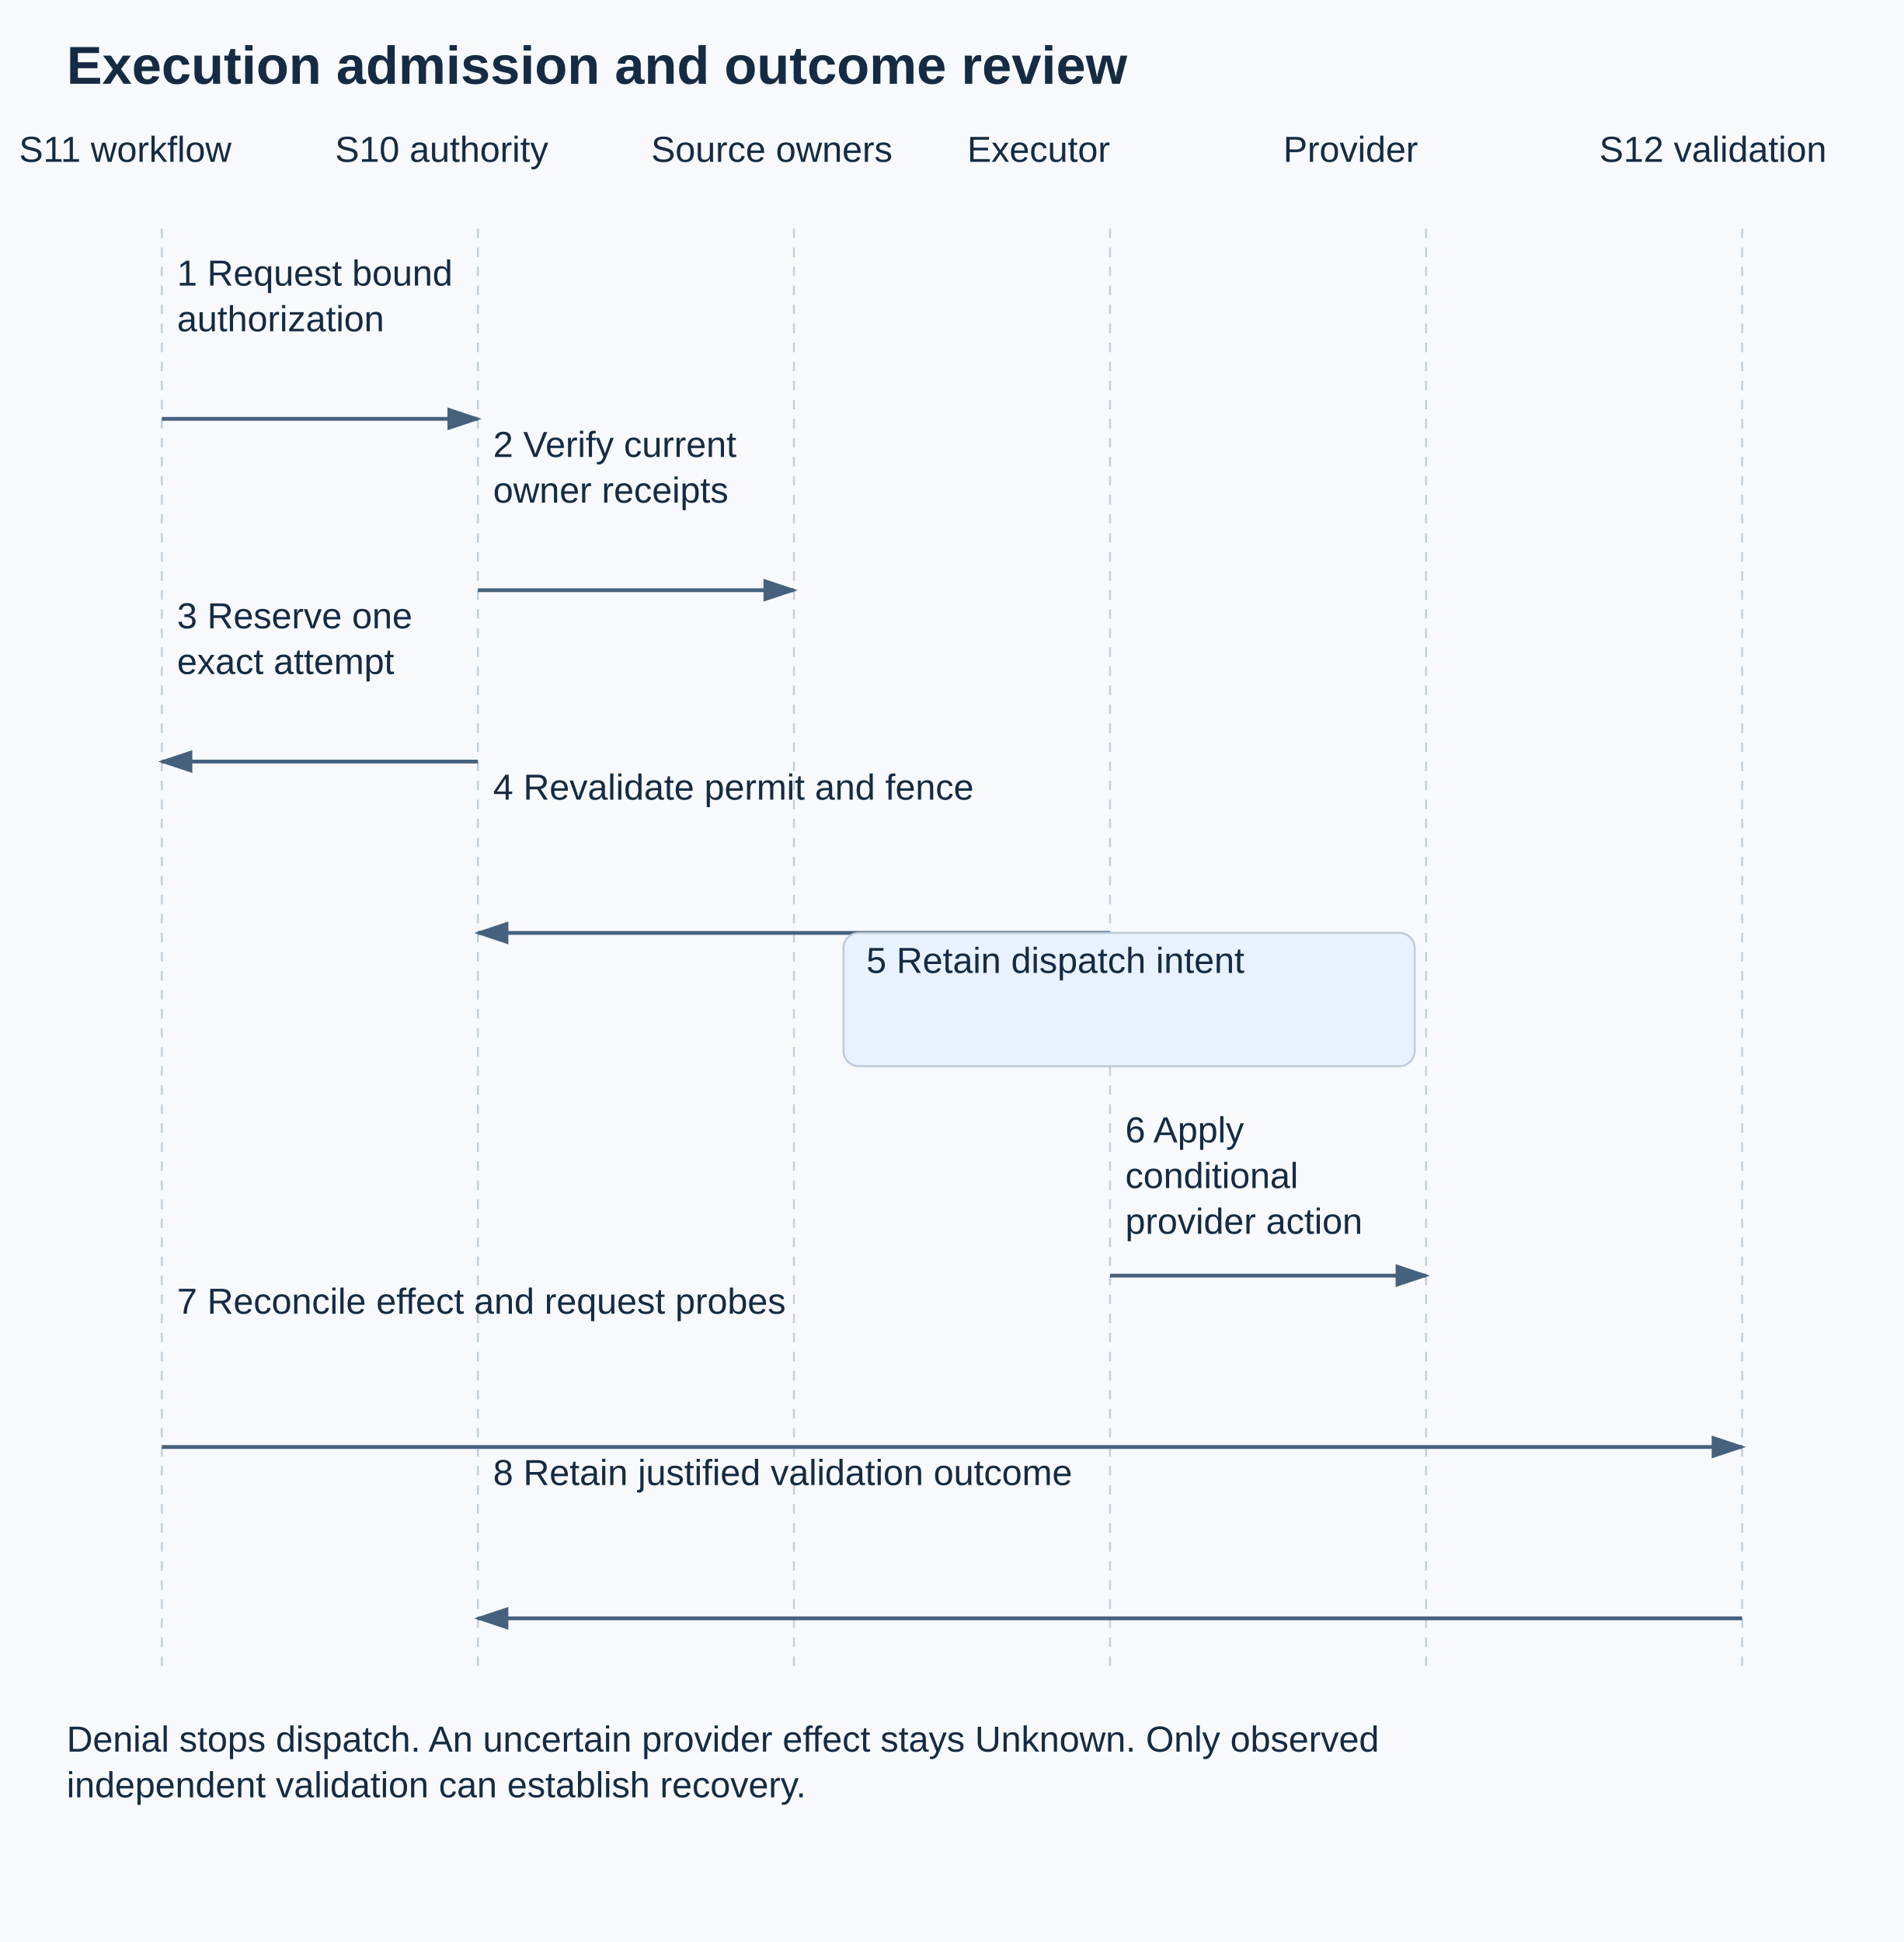
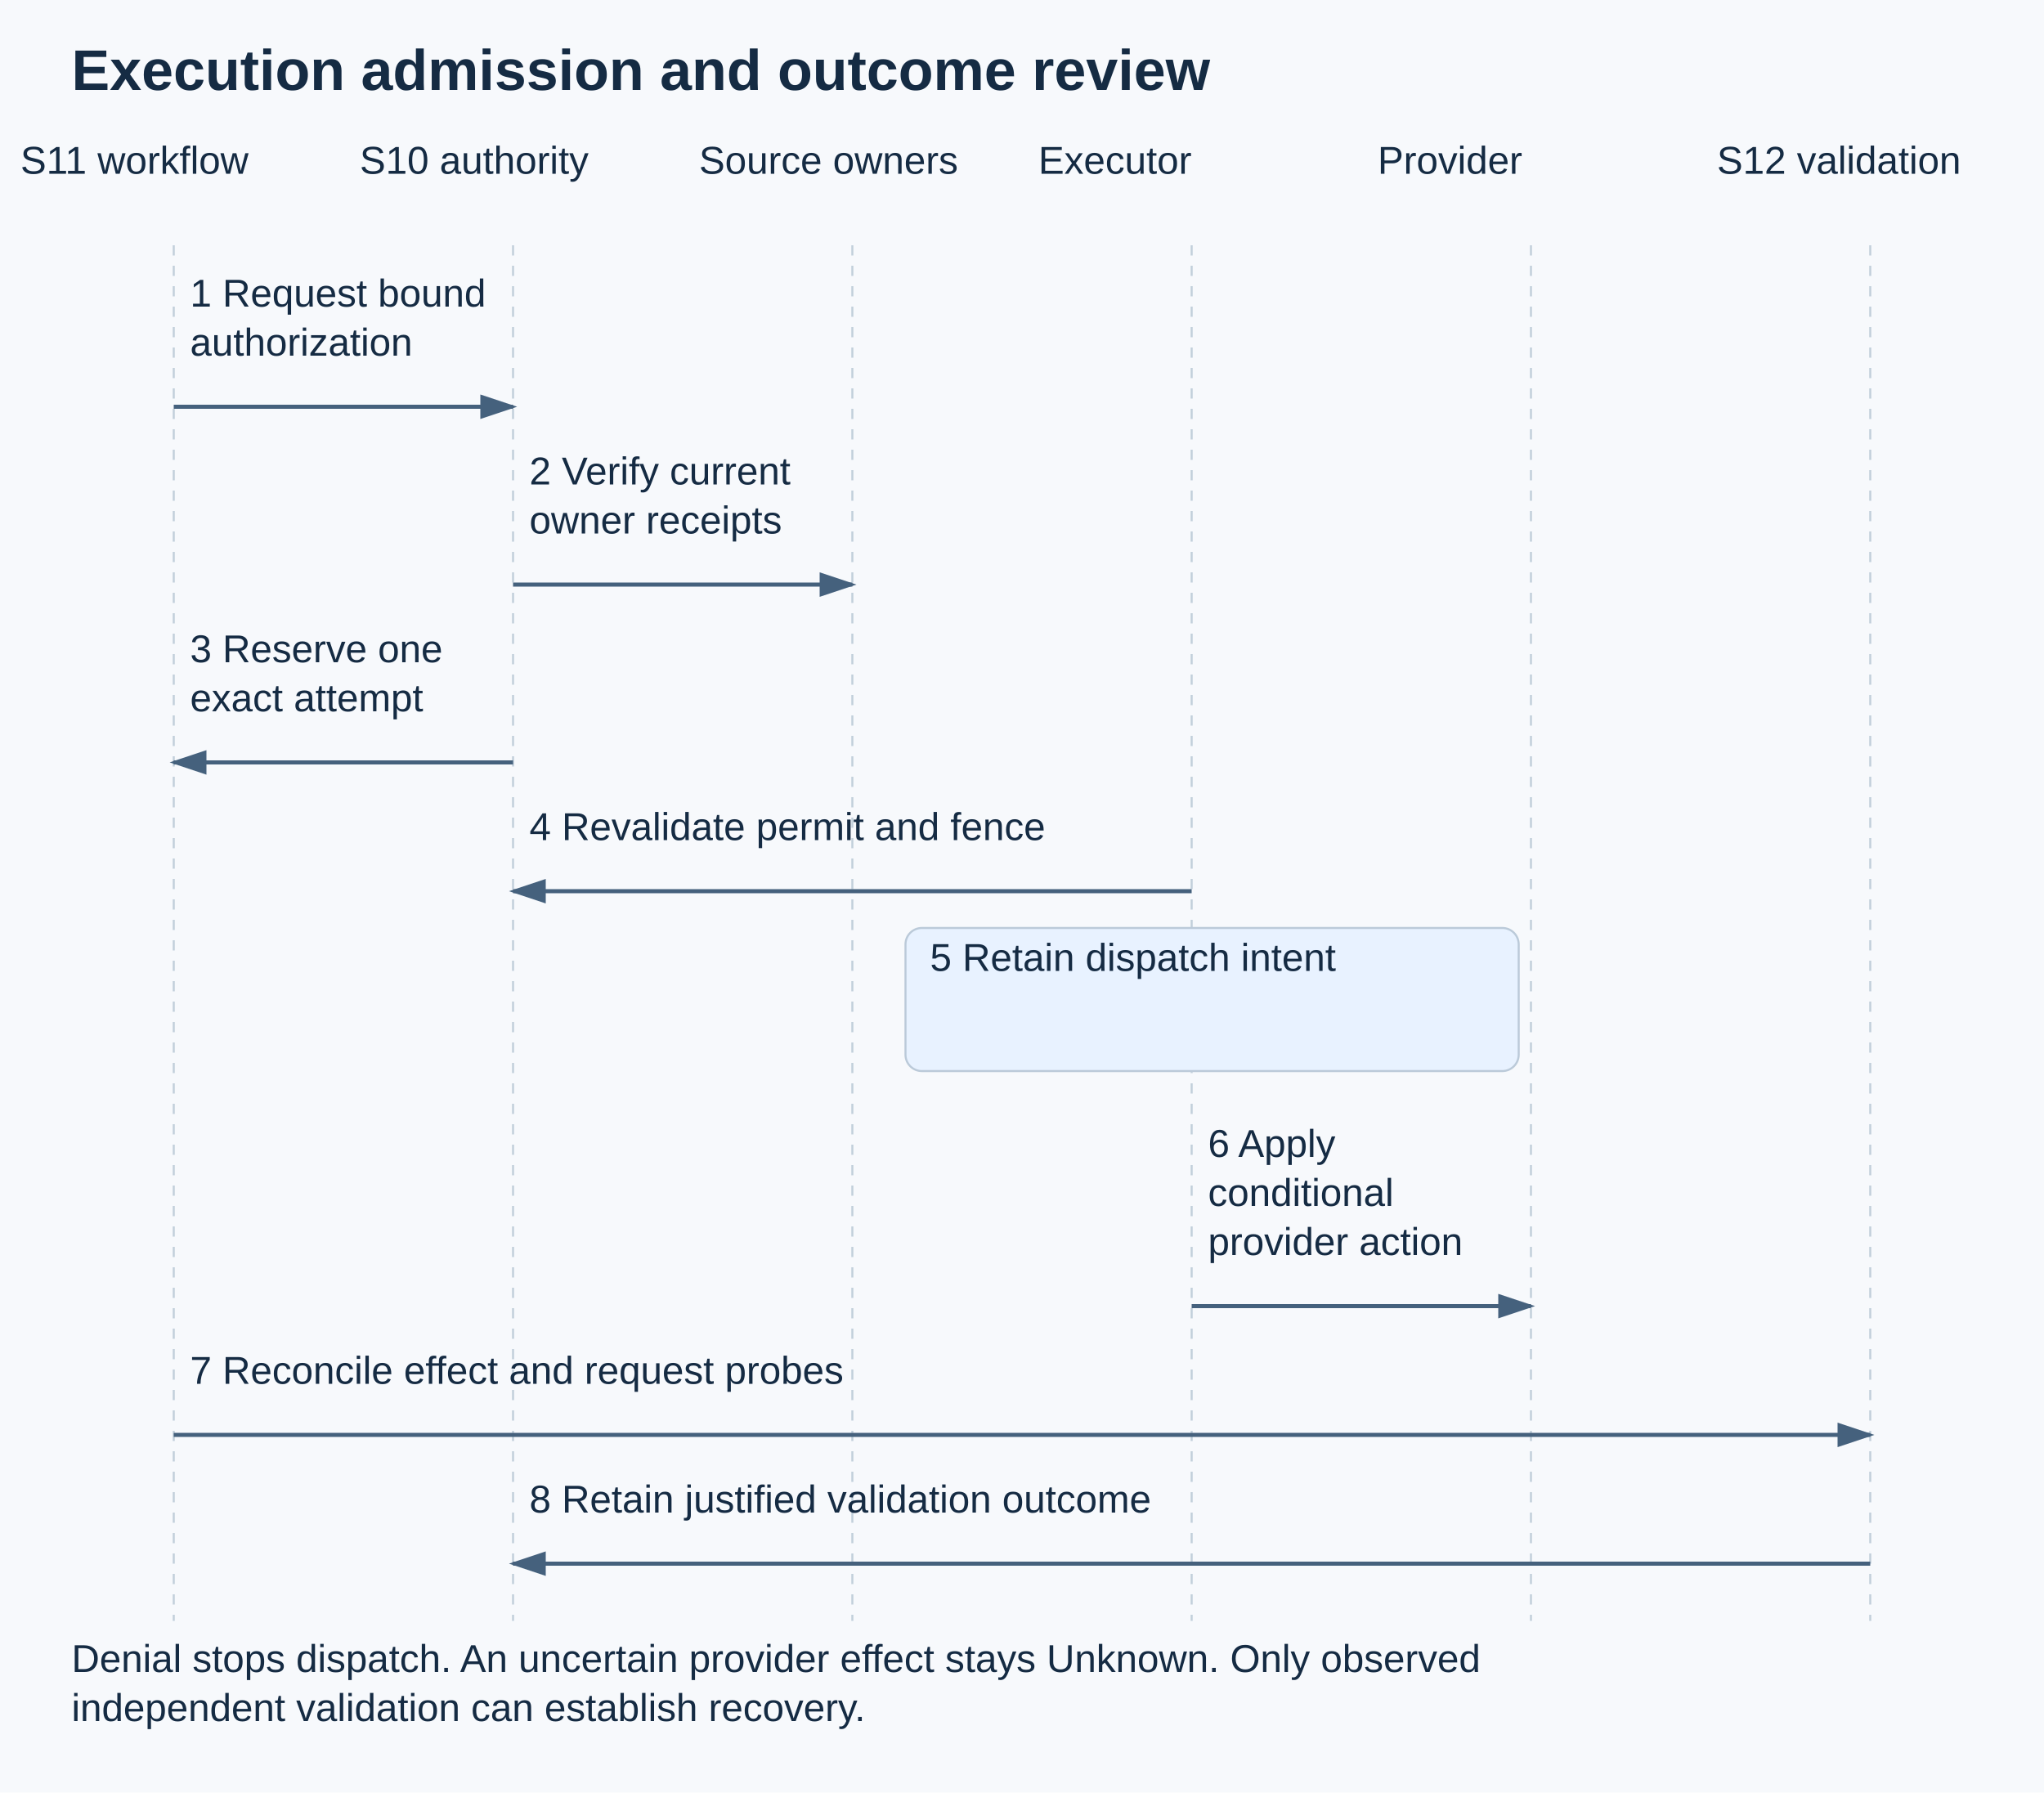
- <svg xmlns="http://www.w3.org/2000/svg" width="1000" height="1020" viewBox="0 0 1000 1020" role="img" aria-label="Execution admission and outcome review">
+ <svg xmlns="http://www.w3.org/2000/svg" width="1000" height="877" viewBox="0 0 1000 877" role="img" aria-label="Execution admission and outcome review">
  <defs>
    <marker id="arrow" markerWidth="10" markerHeight="10" refX="8" refY="3" orient="auto">
      <path d="M0,0 L0,6 L9,3 z" fill="#45617d" />
    </marker>
  </defs>
  <rect width="100%" height="100%" fill="#f7f9fc" />
  <g font-family="Arial, sans-serif" fill="#152b43">
    <text x="35" y="44" font-size="28" font-weight="700">Execution admission and outcome review</text>
    <text x="10.0" y="85" font-size="19" fill="#152b43">S11 workflow</text>
-     <line x1="85.0" y1="120" x2="85.0" y2="880" stroke="#c2cfdb" stroke-dasharray="5 5" />
+     <line x1="85.0" y1="120" x2="85.0" y2="793" stroke="#c2cfdb" stroke-dasharray="5 5" />
    <text x="176.0" y="85" font-size="19" fill="#152b43">S10 authority</text>
-     <line x1="251.0" y1="120" x2="251.0" y2="880" stroke="#c2cfdb" stroke-dasharray="5 5" />
+     <line x1="251.0" y1="120" x2="251.0" y2="793" stroke="#c2cfdb" stroke-dasharray="5 5" />
    <text x="342.0" y="85" font-size="19" fill="#152b43">Source owners</text>
-     <line x1="417.0" y1="120" x2="417.0" y2="880" stroke="#c2cfdb" stroke-dasharray="5 5" />
+     <line x1="417.0" y1="120" x2="417.0" y2="793" stroke="#c2cfdb" stroke-dasharray="5 5" />
    <text x="508.0" y="85" font-size="19" fill="#152b43">Executor</text>
-     <line x1="583.0" y1="120" x2="583.0" y2="880" stroke="#c2cfdb" stroke-dasharray="5 5" />
+     <line x1="583.0" y1="120" x2="583.0" y2="793" stroke="#c2cfdb" stroke-dasharray="5 5" />
    <text x="674.0" y="85" font-size="19" fill="#152b43">Provider</text>
-     <line x1="749.0" y1="120" x2="749.0" y2="880" stroke="#c2cfdb" stroke-dasharray="5 5" />
+     <line x1="749.0" y1="120" x2="749.0" y2="793" stroke="#c2cfdb" stroke-dasharray="5 5" />
    <text x="840.0" y="85" font-size="19" fill="#152b43">S12 validation</text>
-     <line x1="915.0" y1="120" x2="915.0" y2="880" stroke="#c2cfdb" stroke-dasharray="5 5" />
-     <path d="M85.0,220 L251.0,220" fill="none" stroke="#45617d" stroke-width="2" marker-end="url(#arrow)" />
+     <line x1="915.0" y1="120" x2="915.0" y2="793" stroke="#c2cfdb" stroke-dasharray="5 5" />
+     <path d="M85.0,199 L251.0,199" fill="none" stroke="#45617d" stroke-width="2" marker-end="url(#arrow)" />
    <text x="93.0" y="150" font-size="19" fill="#152b43">1 Request bound</text>
    <text x="93.0" y="174" font-size="19" fill="#152b43">authorization</text>
-     <path d="M251.0,310 L417.0,310" fill="none" stroke="#45617d" stroke-width="2" marker-end="url(#arrow)" />
-     <text x="259.0" y="240" font-size="19" fill="#152b43">2 Verify current</text>
-     <text x="259.0" y="264" font-size="19" fill="#152b43">owner receipts</text>
-     <path d="M251.0,400 L85.0,400" fill="none" stroke="#45617d" stroke-width="2" marker-end="url(#arrow)" />
-     <text x="93.0" y="330" font-size="19" fill="#152b43">3 Reserve one</text>
-     <text x="93.0" y="354" font-size="19" fill="#152b43">exact attempt</text>
-     <path d="M583.0,490 L251.0,490" fill="none" stroke="#45617d" stroke-width="2" marker-end="url(#arrow)" />
-     <text x="259.0" y="420" font-size="19" fill="#152b43">4 Revalidate permit and fence</text>
-     <rect x="443.0" y="490" width="300" height="70" rx="8" fill="#e8f2ff" stroke="#bbcad9" />
-     <text x="455.0" y="511" font-size="19" fill="#152b43">5 Retain dispatch intent</text>
-     <path d="M583.0,670 L749.0,670" fill="none" stroke="#45617d" stroke-width="2" marker-end="url(#arrow)" />
-     <text x="591.0" y="600" font-size="19" fill="#152b43">6 Apply</text>
-     <text x="591.0" y="624" font-size="19" fill="#152b43">conditional</text>
-     <text x="591.0" y="648" font-size="19" fill="#152b43">provider action</text>
-     <path d="M85.0,760 L915.0,760" fill="none" stroke="#45617d" stroke-width="2" marker-end="url(#arrow)" />
-     <text x="93.0" y="690" font-size="19" fill="#152b43">7 Reconcile effect and request probes</text>
-     <path d="M915.0,850 L251.0,850" fill="none" stroke="#45617d" stroke-width="2" marker-end="url(#arrow)" />
-     <text x="259.0" y="780" font-size="19" fill="#152b43">8 Retain justified validation outcome</text>
-     <text x="35" y="920" font-size="19" fill="#152b43">Denial stops dispatch. An uncertain provider effect stays Unknown. Only observed</text>
-     <text x="35" y="944" font-size="19" fill="#152b43">independent validation can establish recovery.</text>
+     <path d="M251.0,286 L417.0,286" fill="none" stroke="#45617d" stroke-width="2" marker-end="url(#arrow)" />
+     <text x="259.0" y="237" font-size="19" fill="#152b43">2 Verify current</text>
+     <text x="259.0" y="261" font-size="19" fill="#152b43">owner receipts</text>
+     <path d="M251.0,373 L85.0,373" fill="none" stroke="#45617d" stroke-width="2" marker-end="url(#arrow)" />
+     <text x="93.0" y="324" font-size="19" fill="#152b43">3 Reserve one</text>
+     <text x="93.0" y="348" font-size="19" fill="#152b43">exact attempt</text>
+     <path d="M583.0,436 L251.0,436" fill="none" stroke="#45617d" stroke-width="2" marker-end="url(#arrow)" />
+     <text x="259.0" y="411" font-size="19" fill="#152b43">4 Revalidate permit and fence</text>
+     <rect x="443.0" y="454" width="300" height="70" rx="8" fill="#e8f2ff" stroke="#bbcad9" />
+     <text x="455.0" y="475" font-size="19" fill="#152b43">5 Retain dispatch intent</text>
+     <path d="M583.0,639 L749.0,639" fill="none" stroke="#45617d" stroke-width="2" marker-end="url(#arrow)" />
+     <text x="591.0" y="566" font-size="19" fill="#152b43">6 Apply</text>
+     <text x="591.0" y="590" font-size="19" fill="#152b43">conditional</text>
+     <text x="591.0" y="614" font-size="19" fill="#152b43">provider action</text>
+     <path d="M85.0,702 L915.0,702" fill="none" stroke="#45617d" stroke-width="2" marker-end="url(#arrow)" />
+     <text x="93.0" y="677" font-size="19" fill="#152b43">7 Reconcile effect and request probes</text>
+     <path d="M915.0,765 L251.0,765" fill="none" stroke="#45617d" stroke-width="2" marker-end="url(#arrow)" />
+     <text x="259.0" y="740" font-size="19" fill="#152b43">8 Retain justified validation outcome</text>
+     <text x="35" y="818" font-size="19" fill="#152b43">Denial stops dispatch. An uncertain provider effect stays Unknown. Only observed</text>
+     <text x="35" y="842" font-size="19" fill="#152b43">independent validation can establish recovery.</text>
  </g>
</svg>
